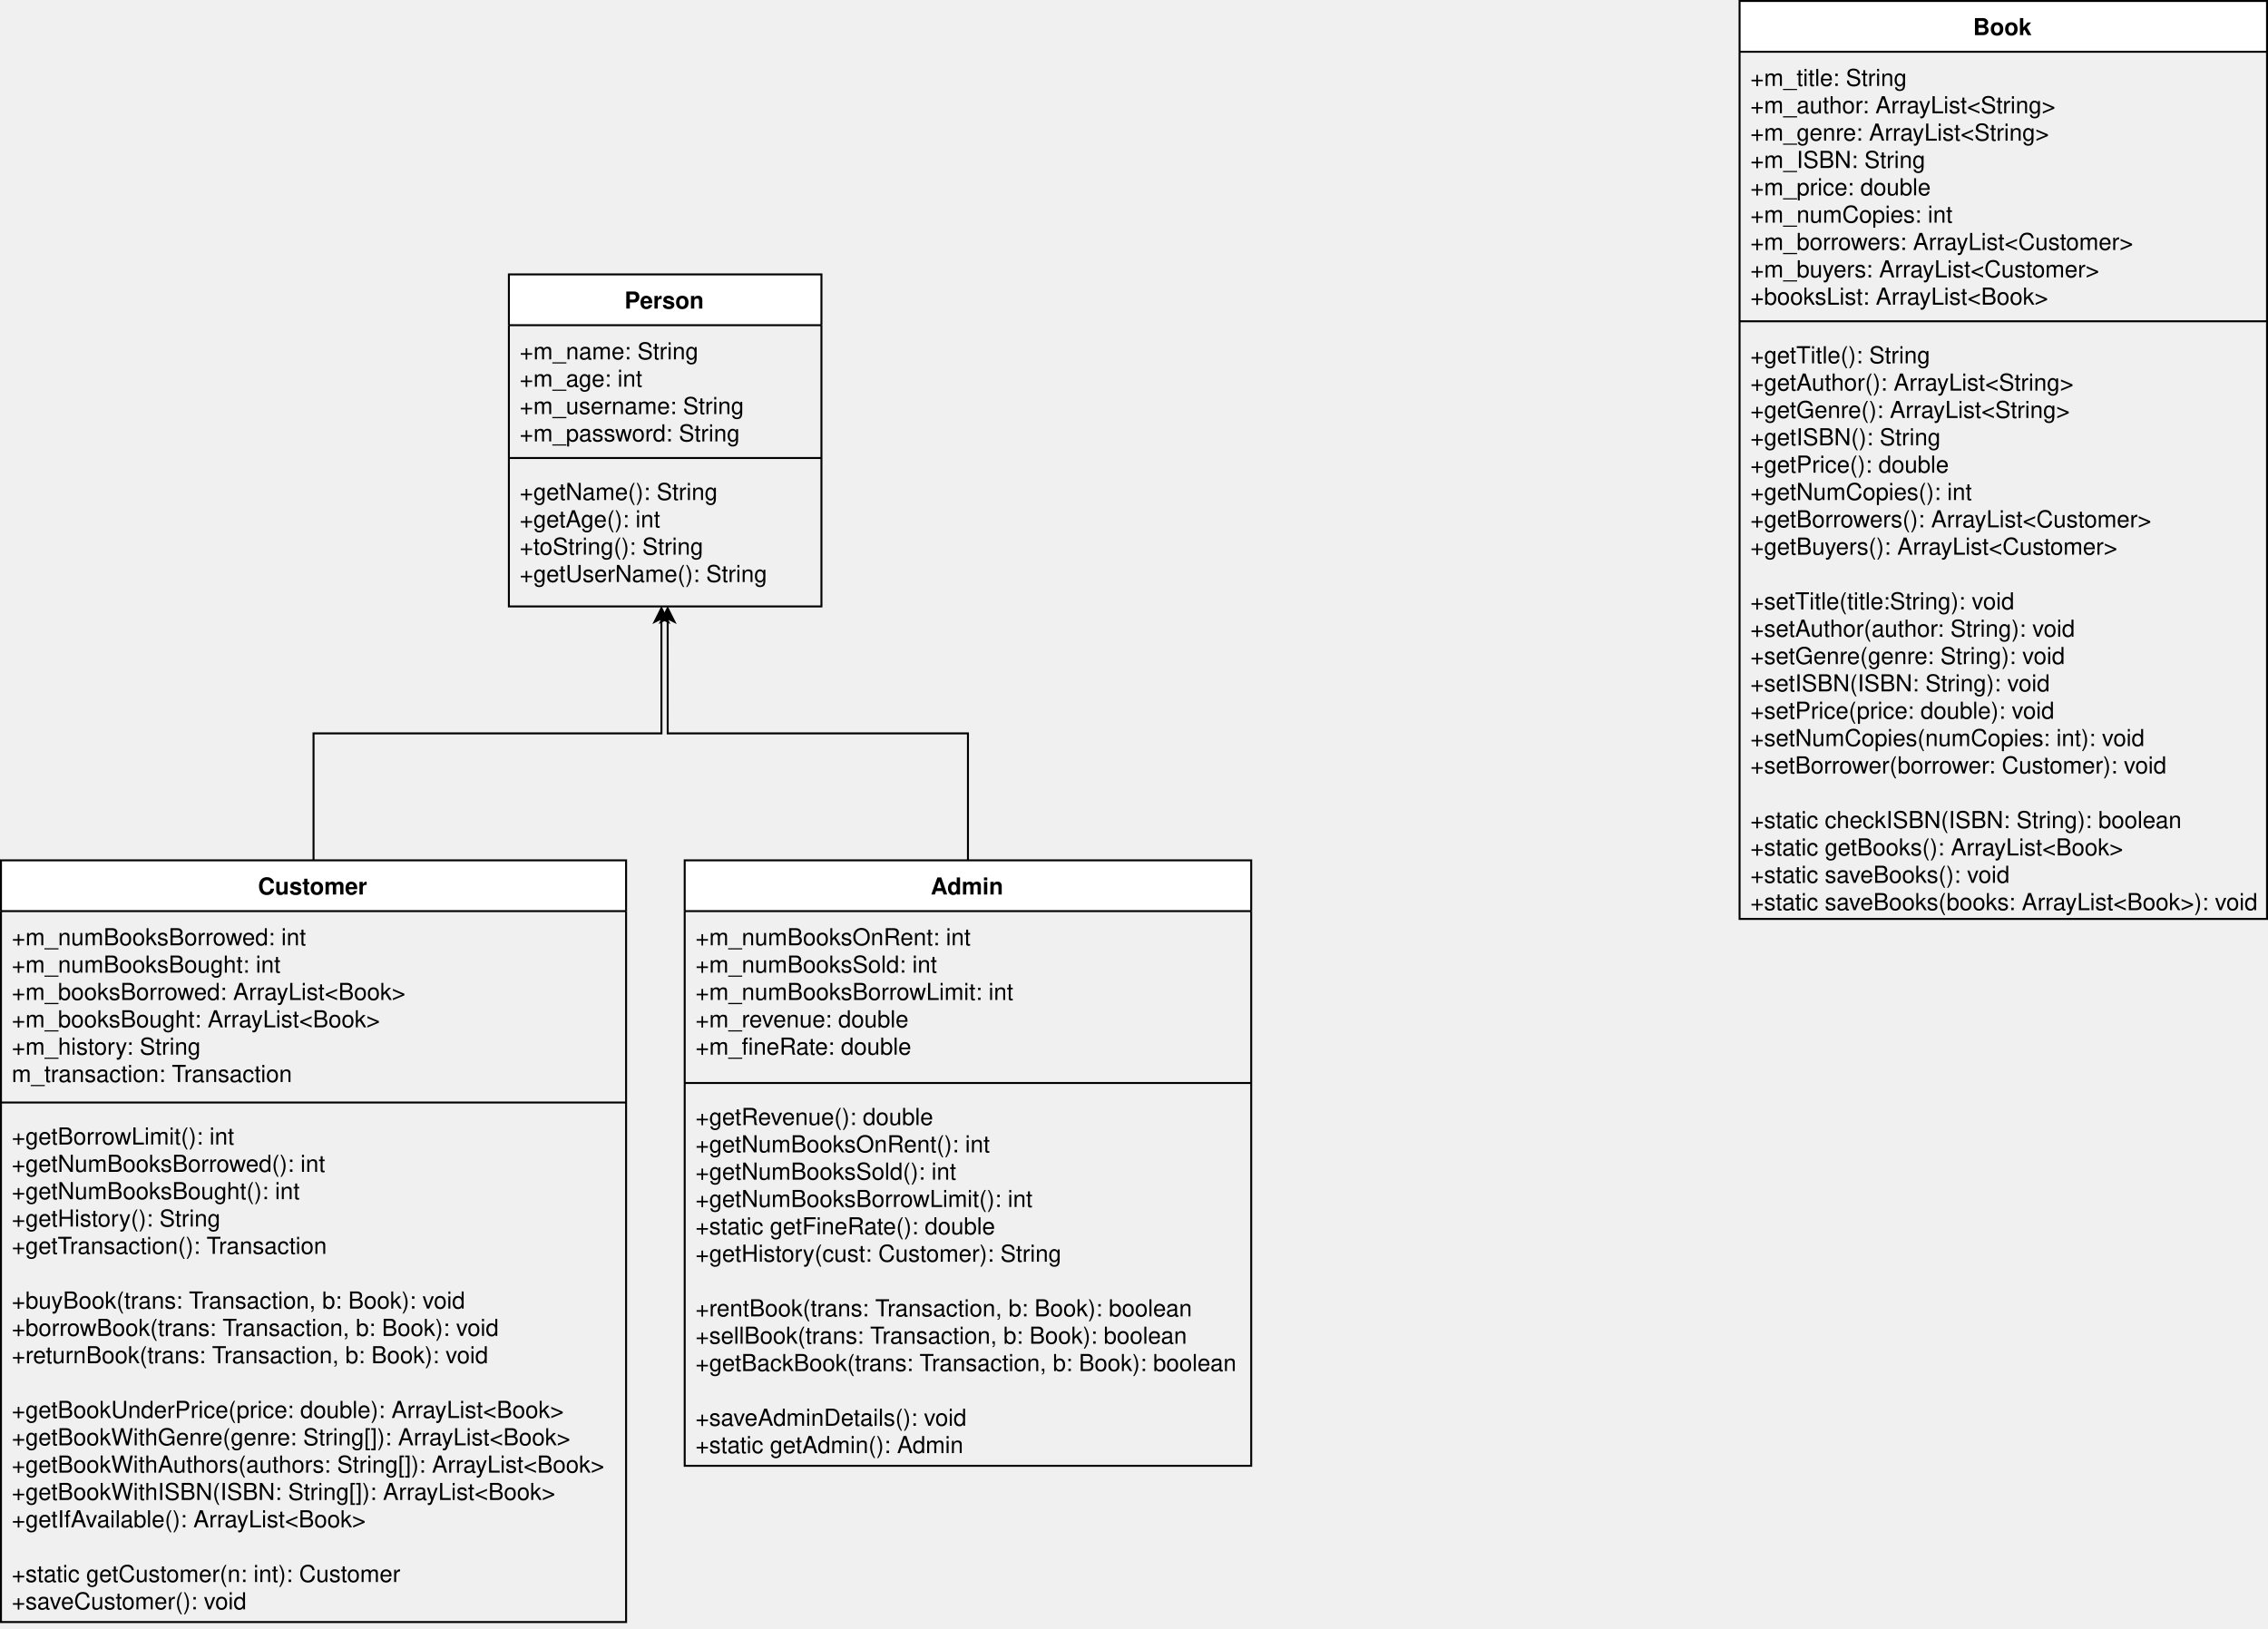
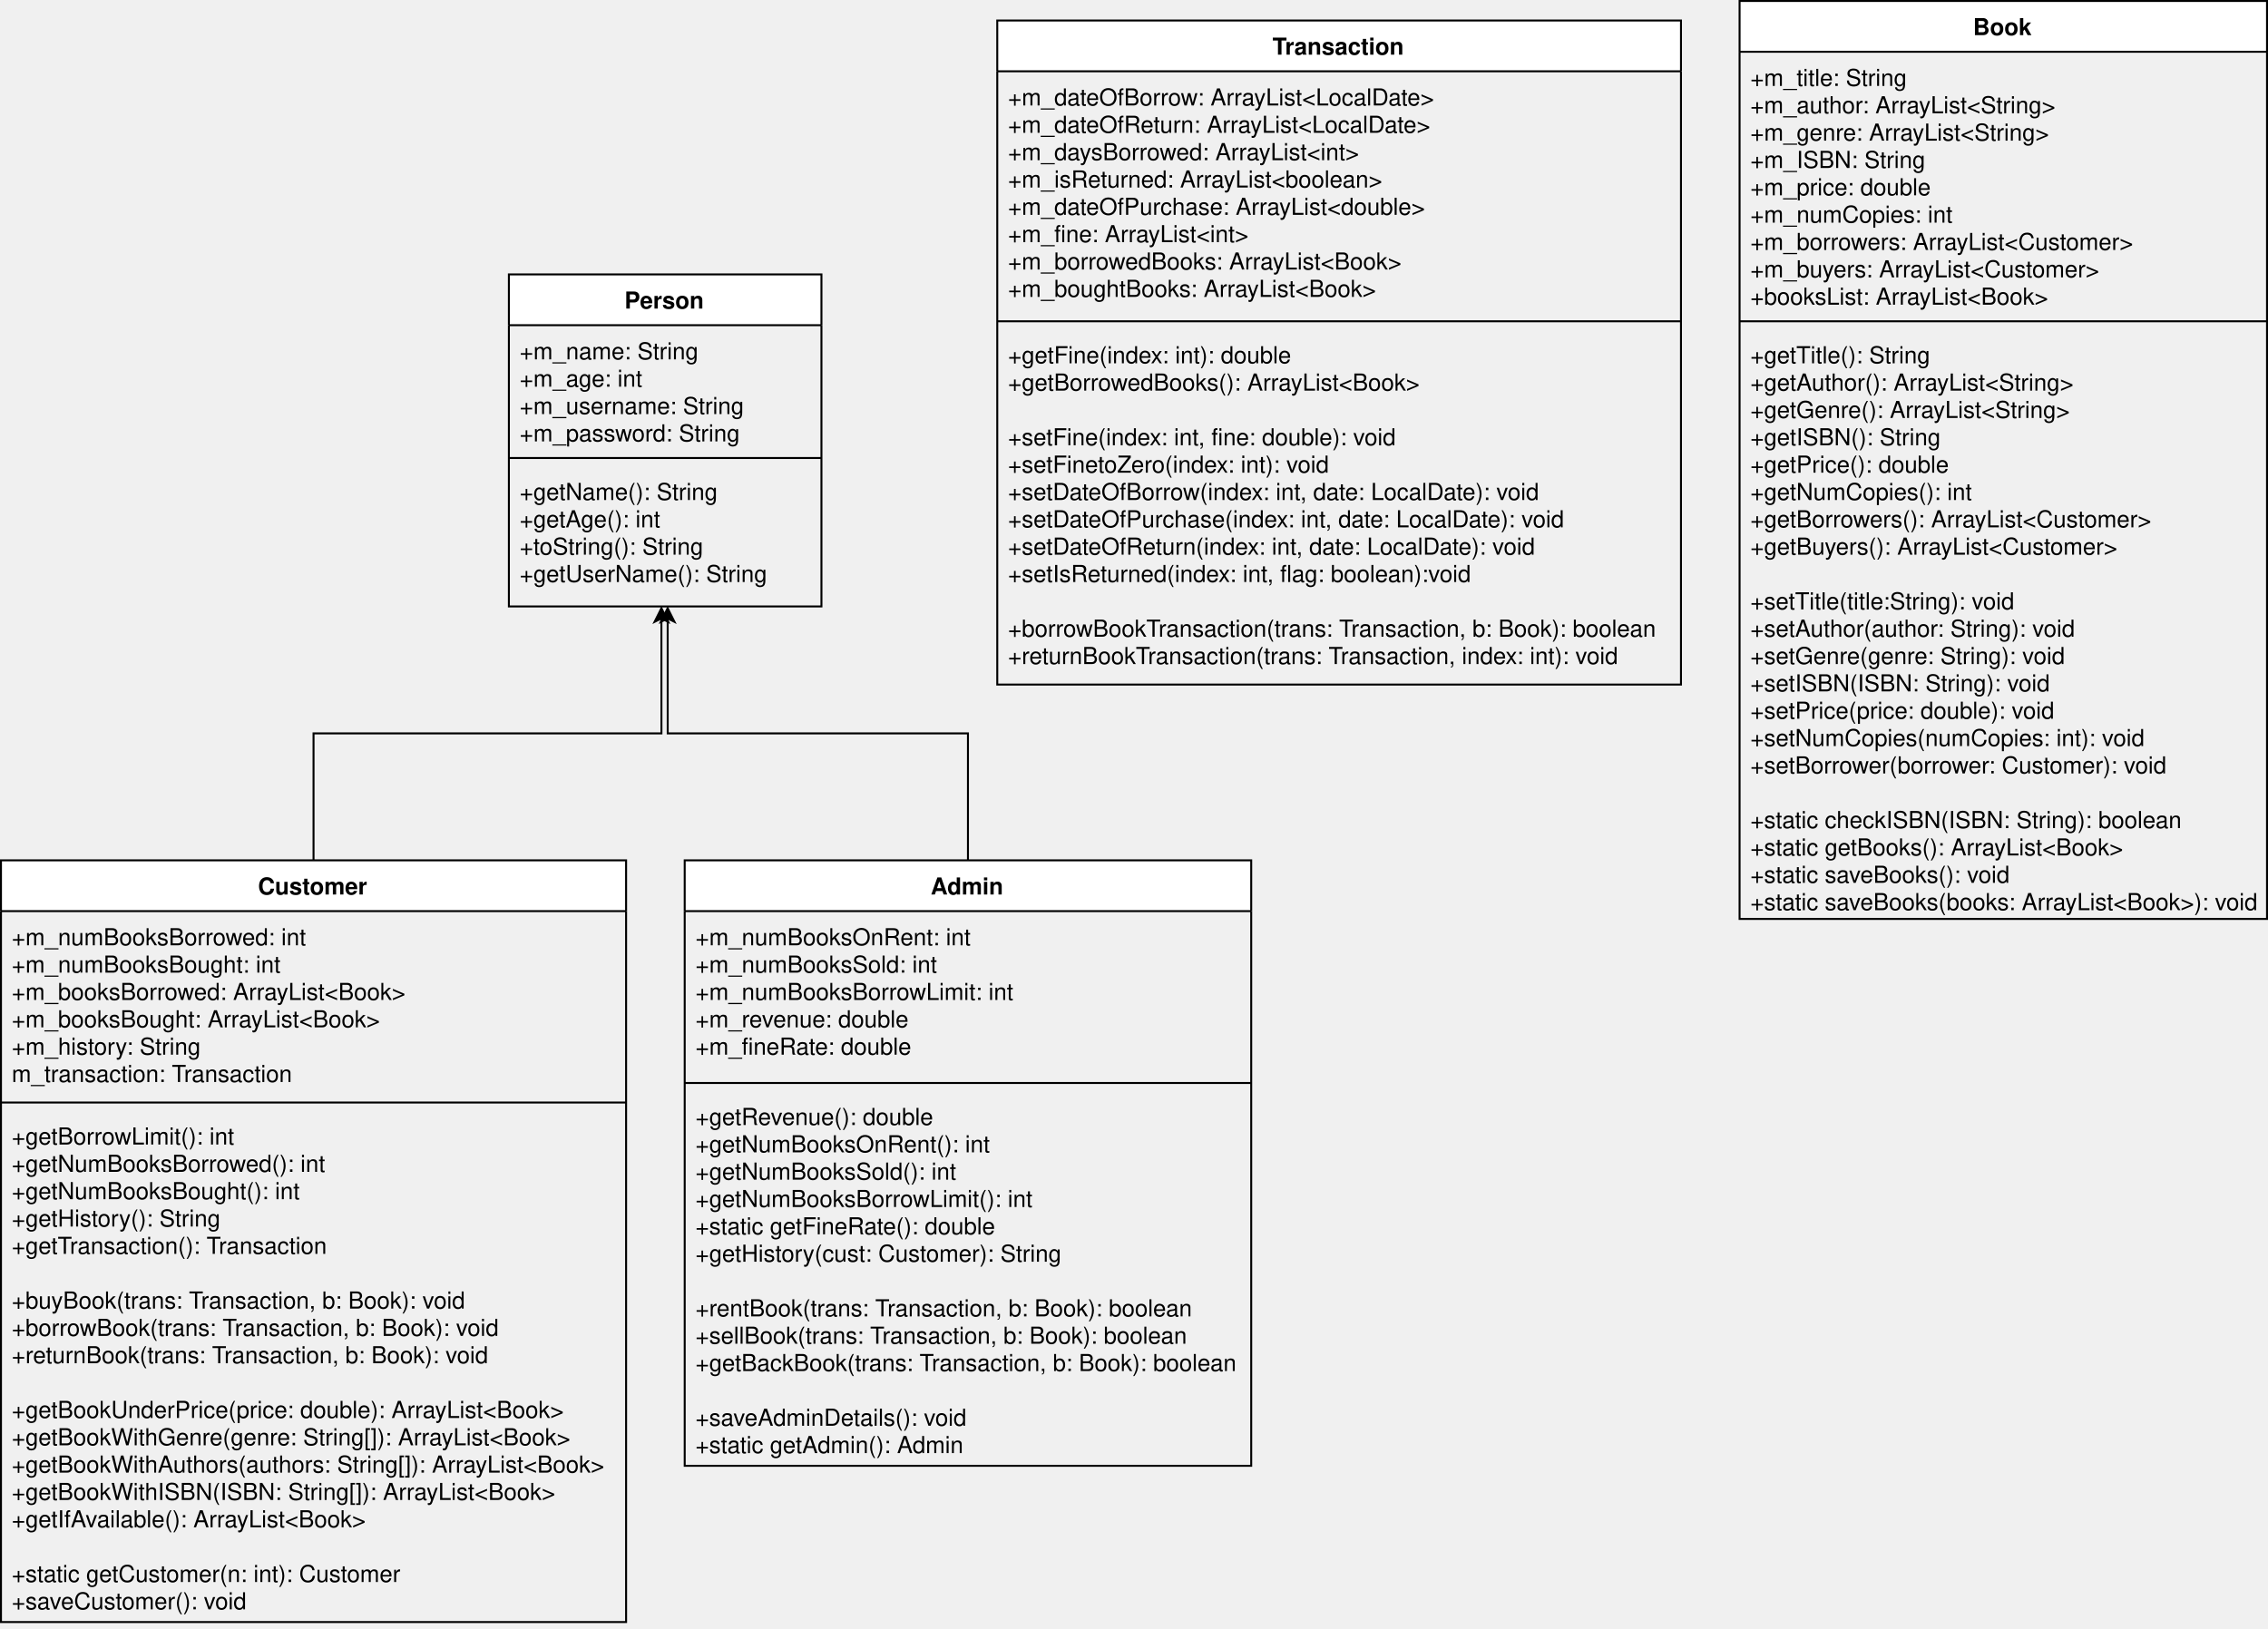
- <svg xmlns="http://www.w3.org/2000/svg" version="1.1" width="1161px" height="834px" viewBox="-0.5 -0.5 1161 834" content="&lt;mxfile host=&quot;app.diagrams.net&quot; modified=&quot;2021-07-29T03:56:56.702Z&quot; agent=&quot;5.0 (Windows NT 10.0; Win64; x64) AppleWebKit/537.36 (KHTML, like Gecko) Chrome/92.0.452.115 Safari/537.36&quot; etag=&quot;Z34z653jndl-e-07uNcM&quot; version=&quot;14.9.2&quot; type=&quot;github&quot;&gt;&lt;diagram id=&quot;TwtVOzRqLdbqkwflAEbh&quot; name=&quot;Page-1&quot;&gt;7Vvbbts4EP0aA+5DC0uKb4+2k16AtBvE7Xb3qaAlxuaaEr0U5dj5+h2K1J2S7VRCd7EGgsQczYypmeHwHErpOQv/8IGj3eYz8zDt2QPv0HNue7ZtDZwJ/JGSo5KMbEsJ1px4WikTLMkLTiy1NCIeDguKgjEqyK4odFkQYFcUZIhz9lxUe2K0+K07tMYVwdJFtCr9TjyxUdLJcJDJP2Ky3iTfbA30FR8lyloQbpDHnnMi567nLDhjQn3yDwtMZfCSuCi79zVX04lxHIhzDFzsbfer5fD30fyzN//++E0E9lvtZY9opG/4AfOQBXrK4pjEIXwmPkUBjOZPLBBLfcWCMaJkHcBnFyaCOQj2mAsCIZzpC4LtQOpuCPXu0ZFFcrqhQO42Gc03jJMXcIuo9gmXudDVYI8KGktpCeIBSDkOQechiYFVEn1Gh4LiPQqFFriMUrQLySq9DR/xNQnmTAjma6VqiJN4wR3iQ06kQ/4BMx8LfgQVfdUZ6fQfS+PnrJqsRLbJV9JYC5Gu4HXqO0syfNB5viDndiXnPXvu/wiQD8MZXFkKToJ1D+JuO5aKA1yPF4q8TCAYpWtRiPkp+x0Kw2fGvaJOqcwgqiJOP2dbvGCUQT3dBkzVHaG0JEpKj+InUVt44Q658F33sc7tTSZ51NGWIga2TzRenxvieTiQRcMEEkhViLyNHYNbj7MxnMMP5GcxeDfsDWHiCxhb2Rh+pDoXCxbAvSAS1w+G8nvGsgQNldW4PE+Xmy4vGfNzqmt001FxOYbiKuWYkjh3KsdJU7VelWAfUkVxltGvMuG3b61K1p1q1h1DhilaYfrAQiIIk/650i1l/lcld3pm65h0lNsbU+NYY/EFVn7/Tf3aB5XZOtWotA/BlNEJF9+gx5i+6dpB2i2yyXlFNrY7qrJhJaXYA0imhxCRDVuzANG7TApxjgIPezrKmc49ixuC7Ad/YSGOGlGgSDCJKYSf4A18IOIPaQ7RV6M/tTP5+faQHxyTQQC3q4xuJpNEENu9m07HiSAzjkcFawBbBKImUVMz4AhZxF3cEDXd9wE2wVI5vYZlSBurgWOKBNkXUXDruR5VOsoiCgF/QUCuALQdAJoSkoSAGQCoYxsWuDPtCoCOawBo5M8Z24awfoG3Ya8WbWaKUTzbGrVV1dmMc3S8J6HUpTLv0g98XquOarTPvuMi6w3oMQiWeUvzf0BPD0LkKqAhdb7mBNdNrXFTG529COphsbHmp13B4skVFneWXMs+s6N1hYunNbhY9Z574hNRC34lfC71vfN0ZVtq0vyo+s8JUJ1rOolmoQ/l1POWq+gop9GPm5jBDOI4WCm51NOe9wzCWPQT33IrrjgWEQ/acFUKkVT9BuiSP3Di4v5O/laWHotgjby5eHPQTr8TsfmAA477a/m7kKd4Pf2U51kEIJiHfaT+tuz903L+pS9/teT309NsjwiVPad/sYO8L8Bt0ArBHJwmWLIfpMtE+85QZsEW7XFqU6iO63bccseukkxjx7ZHXbHMyaCS1X8/zRwOfjXNHA//kzwzmXZui555Prk+5miLZd4MT7PM9PyywDKtzlhm9XChwB5/Cx7j+z1BMpfxE8OTTDRFerW6HO9xEBWgQ1nlCSjAIxIlnevm09Ro0qX9M2TQWJqTrsjg2HQAcmWDLaXXss5sPV3RwbGJ7EuQ+6g6QAItTT0gR/FUfzqHDMoWdT7BbOajefz8XrejExNOmKYbhaIIr+u5Z5G5BeIVvG3FGMUoKE0f8tOWL0l3YA9uyV2ZaMT44xYLYD1hv5bV5tMRW6TsyAhfrnvDTzePKjMxNg9r2gIzmd1tsf/iPDirTbj9e4jerwah4ZUcRXyvSDXJeyWdBvBai1Sn0yJStQ2nh/bYkPGbNl7IMWa85oUcQQRtfKNGHe3UnJakJsanE7kTpwstK4c+5dd8yudjBsy8YDuCw4YHN/FBaHJoVZlg7vTG/OAmOr7WOH7mE6ufcwb1v+6+J1ZhfW+7CJibVqLltIDMjfO7vr3UXXYt05GAKb0t4HLj9OpeX/oq++yp95fiVlt7NN3UMsFanfK/0jg+am+enXoycZJWqLbbxBTmSeetnWxz+5Qu4ub7OvsikteJSbZBde/1SDlNUn5bPG1U8wSmycT48KPJoPnJkdEkS1d1v2yySzLYTzZRIyNrfOaVcg53g91t082aKViOssS08/IHOpkPyZQKThooUqYb7+JnfOn1GU+X7d7ApEzt3hlczqRgmP3jRHwt9+8nzt0/&lt;/diagram&gt;&lt;/mxfile&gt;" resource="https://app.diagrams.net/#Hashy-boy786%2FIT-Project%2Fmain%2FLibrary%2Fcontrol-flows%2FLibrary.svg">
+ <svg xmlns="http://www.w3.org/2000/svg" version="1.1" width="1161px" height="834px" viewBox="-0.5 -0.5 1161 834" content="&lt;mxfile host=&quot;app.diagrams.net&quot; modified=&quot;2021-07-29T05:27:17.501Z&quot; agent=&quot;5.0 (Windows NT 10.0; Win64; x64) AppleWebKit/537.36 (KHTML, like Gecko) Chrome/92.0.452.115 Safari/537.36&quot; etag=&quot;xAZMipwv7_-k0YlXajmU&quot; version=&quot;14.9.3&quot; type=&quot;github&quot;&gt;&lt;diagram id=&quot;TwtVOzRqLdbqkwflAEbh&quot; name=&quot;Page-1&quot;&gt;7Vttc9o4EP41zHAf2sF2IPCRlzTNXdpmQnrt9UtH2AJ0sS1Olknor7+VJb/LLyRmejdlJpPg9e4iaVeP9pGUnjX3nq8Z2m0/UAe7PXPgPPesRc80jYE1hj9CcpCSkWlIwYYRRymlgiX5gWNLJQ2Jg4OcIqfU5WSXF9rU97HNczLEGH3Kq62pm//WHdrgkmBpI7cs/UIcvpXS8XCQyt9jstnG32wM1BsPxcpKEGyRQ58yIuuqZ80ZpVx+8p7n2BWDF4+LtHtX8TZpGMM+b2NgY+dxv1oO/xzNPjizL/efuW++UV72yA1Vh+8wC6ivmswP8TgET8RzkQ9PszX1+VK9MeAZuWTjw2cbGoIZCPaYcQJDOFUvON2B1N4S17lFBxqK5gYc2Y/x02xLGfkBbpGrfMJrxlU2mKOcxlJYgngAUoYD0LmLx8AoiD6g55ziLQq4EtjUddEuIKukGx5iG+LPKOfUU0rlIY7HC3qInzMiNeTXmHqYswOoqLfWSIX/UHh+SrPJiGXbbCZdKiFSGbxJfKdBhg8qzkfE3CzFvGfOvO8+8uBxCm+WnBF/04NxNy1DjgO8jyaKeE1gMArvwgCzJvsdCoInypy8TiHNYFR5FH5GH/GcuhTyaeFTmXfEdQuiOPVcvOaViRfskA3fdRvpLC5Syb0abSGiYLt2o/m5JY6DfZE0lCOOZIaIbuwodD2KxnAGPxCf+eDtsDeEhs/h2Uif4UeoMz6nPvQFkSh/MKTfExYpqMms2unZnG4qvcSYt8mu0cWJksvSJFchxi6JYidjHIOq8aIAexAqF6cRfRABX7wxSlG3ylG3NBF20Qq7dzQgnFDhn0ndQuR/VnAnLaFjfKLYXuiAY4P5R5j5/d+q5z6oTDeJRgk+OJVGDS4+A8bovumMIN0m2bhdkl2aJ8qyYSmk2IGSTD3CiGzphvrIvUqlMM6h72BHjXKqc0sjQBB48Dfm/KAqChRyKmoK7sX1Bn4m/Kswh9GXT38pZ+Lz4jn7cIgffOiuNLoYj2NBZPd2MrmMBalx9JSzhmKLwKiJqqm+4AhoyGxcM2oK96FsgqnSPIfFkNZmA8Mu4mSfr4I7j/WohCjzMID6CwbkXIB2U4AmhCQmYJoC1DI1E9yanKoAvawoQENvRuljAPMXeBt2KqvNVDGMWluhtio7mzKGDrckELquiLvwA583ElG19ul3HGW9BT0Kg6Vf0rzvgOl+gGxZaAidh4zgvKjVLmqj1pOguizW5vzkVGXx+FwWnyy4htkS0U5VF08q6mKJPbfEI7yy+BXlcwH32ukKWKrTfC/xp6GozoBOrJnDoYx61nIVHkQz+hGIacxgHAcrKRd6yvOewjDm/URd7sQVwzxkfheuCkMkVD9DdcnuGLFxfyd+S0uHhjBHfjt6cVBOvxC+vcY+w/2N+J2LUzSfXuV5GkIRzII+kn879n6znH3si18d+b1ZT/eIuAJz+kc7yPqCug2gEMzBaVxL9v1kmijfaZWZs0V7nNjksuO8HHeM2GWSqUVsc3QqljkelKL636eZw8HPppmXw/8lz4ybnVmip45HzsccXbHMi2Ezy0z2L3Ms0zgZyyxvLuTY4yf/PupvA8lcRieGjUw0qfQqdRneYz/MlQ5FlTVQgHvECzrnxacOaJKp/RoyqE3N8anI4KVuA+TMBjsKr2G0hJ5T0cFLHdkXRe69RIC4tNRhQIbiSXxqQwYFRLUnmPV8NFs/v1Nw1NDgmGnaYcDz5XU198wzN5+/gLetKHUx8gvNh/h05UvQHViDO3JXJBpR/bHAHFhP0K9ktdlwRBYJO9KWL+e14dXgUWYmWvAwJh0wk+nVI/Z+WHfWahs8/jNE71aDQHMlRxLfc6XaSaU6meQrVVOze2heaiJ+0cWFHG3EKy7kcMLd2hs1cmunYrckMdGeTmR2nI60LG36FK/5FPfHNDXznO4IDmoObqKN0HjTqtTAzO6N/uAmPLzUODrzidTb7EGd0Ze3ALJXFea6mWhYHVTm2iafby+dLrqGbktAF94O6nJti6uuLz0InG26vxRBbeXWdB1kgrXc5X+hcbTVXt86eTLRSCsk7NYxhVmMvJWNrYdP4SIC35fZ5yt5FZh4GZR9r66UkyBll8Vmo4oTmDoT7eFHnUH9yZHWJA1Xeb2ss4sj2I8XUS0jqz3zSjiHvcX2Y11n9RQsQ1ki2nn8gU7qQzClnJMaipTqRqt4iy89n/GcEu41TEoH99agAya1Cb7iT3+4b7a/PzhX3xx0s/8w1TCpujs2vzChKkVVw7EqCdXIKBAqS3MdY6gL/EUHhEob+ApC5SCOP60lQlagwy2FqC7EFnwFt5A+7qPLBi/3cWi6lyYXZ601CeS3V9qmqFzTg7uQ2VsUVHHApIjQulhHNfCxDVcrkjNric5le3Hnpb31Lw3oDVO6Gi+PukOnm9aG2QE707bvzM5OF11j2BK1O2Bn2uZVsTNxCNEnviO6m69/K4jOLAszr7xMpP16ueufYmBzMS+ccPoNM6rvidZokVmttC1wkpPiZMVp9hfjfnce5WrUhb+bZGXTj7iLNjneIXzVMpn0emH2nmMHR0PpZcO2jmvifl6nOkYyzeUy7UI1Pp54wGP6H9vRu+v0/96tq38B&lt;/diagram&gt;&lt;/mxfile&gt;" resource="https://app.diagrams.net/#Hashy-boy786%2FIT-Project%2Fmain%2FLibrary%2Fcontrol-flows%2FLibrary.svg">
  <defs>
    <clipPath id="mx-clip-264-171-152-64-0">
      <rect x="264" y="171" width="152" height="64" />
    </clipPath>
    <clipPath id="mx-clip-264-243-152-72-0">
      <rect x="264" y="243" width="152" height="72" />
    </clipPath>
    <clipPath id="mx-clip-4-471-312-94-0">
      <rect x="4" y="471" width="312" height="94" />
    </clipPath>
    <clipPath id="mx-clip-4-573-312-262-0">
      <rect x="4" y="573" width="312" height="262" />
    </clipPath>
    <clipPath id="mx-clip-354-471-282-84-0">
      <rect x="354" y="471" width="282" height="84" />
    </clipPath>
    <clipPath id="mx-clip-354-563-282-192-0">
      <rect x="354" y="563" width="282" height="192" />
    </clipPath>
    <clipPath id="mx-clip-894-31-262-134-0">
      <rect x="894" y="31" width="262" height="134" />
    </clipPath>
    <clipPath id="mx-clip-894-173-262-302-0">
      <rect x="894" y="173" width="262" height="302" />
+     </clipPath>
+     <clipPath id="mx-clip-514-41-342-124-0">
+       <rect x="514" y="41" width="342" height="124" />
+     </clipPath>
+     <clipPath id="mx-clip-514-173-342-182-0">
+       <rect x="514" y="173" width="342" height="182" />
    </clipPath>
  </defs>
  <g>
    <path d="M 260 166 L 260 140 L 420 140 L 420 166" fill="#ffffff" stroke="#000000" stroke-miterlimit="10" pointer-events="all" />
    <path d="M 260 166 L 260 310 L 420 310 L 420 166" fill="none" stroke="#000000" stroke-miterlimit="10" pointer-events="none" />
    <path d="M 260 166 L 420 166" fill="none" stroke="#000000" stroke-miterlimit="10" pointer-events="none" />
    <g fill="#000000" font-family="Helvetica" font-weight="bold" pointer-events="none" text-anchor="middle" font-size="12px">
      <text x="339.5" y="157.5">Person</text>
    </g>
    <g fill="#000000" font-family="Helvetica" pointer-events="none" clip-path="url(#mx-clip-264-171-152-64-0)" font-size="12px">
      <text x="265.5" y="183.5">+m_name: String</text>
      <text x="265.5" y="197.5">+m_age: int</text>
      <text x="265.5" y="211.5">+m_username: String</text>
      <text x="265.5" y="225.5">+m_password: String</text>
    </g>
    <path d="M 260 234 L 420 234" fill="none" stroke="#000000" stroke-miterlimit="10" pointer-events="none" />
    <g fill="#000000" font-family="Helvetica" pointer-events="none" clip-path="url(#mx-clip-264-243-152-72-0)" font-size="12px">
      <text x="265.5" y="255.5">+getName(): String</text>
      <text x="265.5" y="269.5">+getAge(): int</text>
      <text x="265.5" y="283.5">+toString(): String</text>
      <text x="265.5" y="297.5">+getUserName(): String</text>
    </g>
    <path d="M 160 440 L 160 375 L 338.1 375 L 338.08 316.15" fill="none" stroke="#000000" stroke-miterlimit="10" pointer-events="none" />
    <path d="M 338.08 310.9 L 341.58 317.9 L 338.08 316.15 L 334.58 317.9 Z" fill="#000000" stroke="#000000" stroke-miterlimit="10" pointer-events="none" />
    <path d="M 0 466 L 0 440 L 320 440 L 320 466" fill="#ffffff" stroke="#000000" stroke-miterlimit="10" pointer-events="none" />
    <path d="M 0 466 L 0 830 L 320 830 L 320 466" fill="none" stroke="#000000" stroke-miterlimit="10" pointer-events="none" />
    <path d="M 0 466 L 320 466" fill="none" stroke="#000000" stroke-miterlimit="10" pointer-events="none" />
    <g fill="#000000" font-family="Helvetica" font-weight="bold" pointer-events="none" text-anchor="middle" font-size="12px">
      <text x="159.5" y="457.5">Customer</text>
    </g>
    <g fill="#000000" font-family="Helvetica" pointer-events="none" clip-path="url(#mx-clip-4-471-312-94-0)" font-size="12px">
      <text x="5.5" y="483.5">+m_numBooksBorrowed: int</text>
      <text x="5.5" y="497.5">+m_numBooksBought: int</text>
      <text x="5.5" y="511.5">+m_booksBorrowed: ArrayList&lt;Book&gt;</text>
      <text x="5.5" y="525.5">+m_booksBought: ArrayList&lt;Book&gt;</text>
      <text x="5.5" y="539.5">+m_history: String</text>
      <text x="5.5" y="553.5">m_transaction: Transaction</text>
    </g>
    <path d="M 0 564 L 320 564" fill="none" stroke="#000000" stroke-miterlimit="10" pointer-events="none" />
    <g fill="#000000" font-family="Helvetica" pointer-events="none" clip-path="url(#mx-clip-4-573-312-262-0)" font-size="12px">
      <text x="5.5" y="585.5">+getBorrowLimit(): int</text>
      <text x="5.5" y="599.5">+getNumBooksBorrowed(): int</text>
      <text x="5.5" y="613.5">+getNumBooksBought(): int</text>
      <text x="5.5" y="627.5">+getHistory(): String</text>
      <text x="5.5" y="641.5">+getTransaction(): Transaction</text>
      <text x="5.5" y="669.5">+buyBook(trans: Transaction, b: Book): void</text>
      <text x="5.5" y="683.5">+borrowBook(trans: Transaction, b: Book): void</text>
      <text x="5.5" y="697.5">+returnBook(trans: Transaction, b: Book): void</text>
      <text x="5.5" y="725.5">+getBookUnderPrice(price: double): ArrayList&lt;Book&gt;</text>
      <text x="5.5" y="739.5">+getBookWithGenre(genre: String[]): ArrayList&lt;Book&gt;</text>
      <text x="5.5" y="753.5">+getBookWithAuthors(authors: String[]): ArrayList&lt;Book&gt;</text>
      <text x="5.5" y="767.5">+getBookWithISBN(ISBN: String[]): ArrayList&lt;Book&gt;</text>
      <text x="5.5" y="781.5">+getIfAvailable(): ArrayList&lt;Book&gt;</text>
      <text x="5.5" y="809.5">+static getCustomer(n: int): Customer</text>
      <text x="5.5" y="823.5">+saveCustomer(): void</text>
    </g>
    <path d="M 495 440 L 495 375 L 341.3 375 L 341.28 316.15" fill="none" stroke="#000000" stroke-miterlimit="10" pointer-events="none" />
    <path d="M 341.28 310.9 L 344.78 317.9 L 341.28 316.15 L 337.78 317.9 Z" fill="#000000" stroke="#000000" stroke-miterlimit="10" pointer-events="none" />
    <path d="M 350 466 L 350 440 L 640 440 L 640 466" fill="#ffffff" stroke="#000000" stroke-miterlimit="10" pointer-events="none" />
    <path d="M 350 466 L 350 750 L 640 750 L 640 466" fill="none" stroke="#000000" stroke-miterlimit="10" pointer-events="none" />
    <path d="M 350 466 L 640 466" fill="none" stroke="#000000" stroke-miterlimit="10" pointer-events="none" />
    <g fill="#000000" font-family="Helvetica" font-weight="bold" pointer-events="none" text-anchor="middle" font-size="12px">
      <text x="494.5" y="457.5">Admin</text>
    </g>
    <g fill="#000000" font-family="Helvetica" pointer-events="none" clip-path="url(#mx-clip-354-471-282-84-0)" font-size="12px">
      <text x="355.5" y="483.5">+m_numBooksOnRent: int</text>
      <text x="355.5" y="497.5">+m_numBooksSold: int</text>
      <text x="355.5" y="511.5">+m_numBooksBorrowLimit: int</text>
      <text x="355.5" y="525.5">+m_revenue: double</text>
      <text x="355.5" y="539.5">+m_fineRate: double</text>
    </g>
    <path d="M 350 554 L 640 554" fill="none" stroke="#000000" stroke-miterlimit="10" pointer-events="none" />
    <g fill="#000000" font-family="Helvetica" pointer-events="none" clip-path="url(#mx-clip-354-563-282-192-0)" font-size="12px">
      <text x="355.5" y="575.5">+getRevenue(): double</text>
      <text x="355.5" y="589.5">+getNumBooksOnRent(): int</text>
      <text x="355.5" y="603.5">+getNumBooksSold(): int</text>
      <text x="355.5" y="617.5">+getNumBooksBorrowLimit(): int</text>
      <text x="355.5" y="631.5">+static getFineRate(): double</text>
      <text x="355.5" y="645.5">+getHistory(cust: Customer): String</text>
      <text x="355.5" y="673.5">+rentBook(trans: Transaction, b: Book): boolean</text>
      <text x="355.5" y="687.5">+sellBook(trans: Transaction, b: Book): boolean</text>
      <text x="355.5" y="701.5">+getBackBook(trans: Transaction, b: Book): boolean</text>
      <text x="355.5" y="729.5">+saveAdminDetails(): void</text>
      <text x="355.5" y="743.5">+static getAdmin(): Admin</text>
    </g>
    <path d="M 890 26 L 890 0 L 1160 0 L 1160 26" fill="#ffffff" stroke="#000000" stroke-miterlimit="10" pointer-events="none" />
    <path d="M 890 26 L 890 470 L 1160 470 L 1160 26" fill="none" stroke="#000000" stroke-miterlimit="10" pointer-events="none" />
    <path d="M 890 26 L 1160 26" fill="none" stroke="#000000" stroke-miterlimit="10" pointer-events="none" />
    <g fill="#000000" font-family="Helvetica" font-weight="bold" pointer-events="none" text-anchor="middle" font-size="12px">
      <text x="1024.5" y="17.5">Book</text>
    </g>
    <g fill="#000000" font-family="Helvetica" pointer-events="none" clip-path="url(#mx-clip-894-31-262-134-0)" font-size="12px">
      <text x="895.5" y="43.5">+m_title: String</text>
      <text x="895.5" y="57.5">+m_author: ArrayList&lt;String&gt;</text>
      <text x="895.5" y="71.5">+m_genre: ArrayList&lt;String&gt;</text>
      <text x="895.5" y="85.5">+m_ISBN: String</text>
      <text x="895.5" y="99.5">+m_price: double</text>
      <text x="895.5" y="113.5">+m_numCopies: int</text>
      <text x="895.5" y="127.5">+m_borrowers: ArrayList&lt;Customer&gt;</text>
      <text x="895.5" y="141.5">+m_buyers: ArrayList&lt;Customer&gt;</text>
      <text x="895.5" y="155.5">+booksList: ArrayList&lt;Book&gt;</text>
    </g>
    <path d="M 890 164 L 1160 164" fill="none" stroke="#000000" stroke-miterlimit="10" pointer-events="none" />
    <g fill="#000000" font-family="Helvetica" pointer-events="none" clip-path="url(#mx-clip-894-173-262-302-0)" font-size="12px">
      <text x="895.5" y="185.5">+getTitle(): String</text>
      <text x="895.5" y="199.5">+getAuthor(): ArrayList&lt;String&gt;</text>
      <text x="895.5" y="213.5">+getGenre(): ArrayList&lt;String&gt;</text>
      <text x="895.5" y="227.5">+getISBN(): String</text>
      <text x="895.5" y="241.5">+getPrice(): double</text>
      <text x="895.5" y="255.5">+getNumCopies(): int</text>
      <text x="895.5" y="269.5">+getBorrowers(): ArrayList&lt;Customer&gt;</text>
      <text x="895.5" y="283.5">+getBuyers(): ArrayList&lt;Customer&gt;</text>
      <text x="895.5" y="311.5">+setTitle(title:String): void</text>
      <text x="895.5" y="325.5">+setAuthor(author: String): void</text>
      <text x="895.5" y="339.5">+setGenre(genre: String): void</text>
      <text x="895.5" y="353.5">+setISBN(ISBN: String): void</text>
      <text x="895.5" y="367.5">+setPrice(price: double): void</text>
      <text x="895.5" y="381.5">+setNumCopies(numCopies: int): void</text>
      <text x="895.5" y="395.5">+setBorrower(borrower: Customer): void</text>
      <text x="895.5" y="423.5">+static checkISBN(ISBN: String): boolean</text>
      <text x="895.5" y="437.5">+static getBooks(): ArrayList&lt;Book&gt;</text>
      <text x="895.5" y="451.5">+static saveBooks(): void</text>
      <text x="895.5" y="465.5">+static saveBooks(books: ArrayList&lt;Book&gt;): void</text>
    </g>
+     <path d="M 510 36 L 510 10 L 860 10 L 860 36" fill="#ffffff" stroke="#000000" stroke-miterlimit="10" pointer-events="none" />
+     <path d="M 510 36 L 510 350 L 860 350 L 860 36" fill="none" stroke="#000000" stroke-miterlimit="10" pointer-events="none" />
+     <path d="M 510 36 L 860 36" fill="none" stroke="#000000" stroke-miterlimit="10" pointer-events="none" />
+     <g fill="#000000" font-family="Helvetica" font-weight="bold" pointer-events="none" text-anchor="middle" font-size="12px">
+       <text x="684.5" y="27.5">Transaction</text>
+     </g>
+     <g fill="#000000" font-family="Helvetica" pointer-events="none" clip-path="url(#mx-clip-514-41-342-124-0)" font-size="12px">
+       <text x="515.5" y="53.5">+m_dateOfBorrow: ArrayList&lt;LocalDate&gt;</text>
+       <text x="515.5" y="67.5">+m_dateOfReturn: ArrayList&lt;LocalDate&gt;</text>
+       <text x="515.5" y="81.5">+m_daysBorrowed: ArrayList&lt;int&gt;</text>
+       <text x="515.5" y="95.5">+m_isReturned: ArrayList&lt;boolean&gt;</text>
+       <text x="515.5" y="109.5">+m_dateOfPurchase: ArrayList&lt;double&gt;</text>
+       <text x="515.5" y="123.5">+m_fine: ArrayList&lt;int&gt;</text>
+       <text x="515.5" y="137.5">+m_borrowedBooks: ArrayList&lt;Book&gt;</text>
+       <text x="515.5" y="151.5">+m_boughtBooks: ArrayList&lt;Book&gt;</text>
+     </g>
+     <path d="M 510 164 L 860 164" fill="none" stroke="#000000" stroke-miterlimit="10" pointer-events="none" />
+     <g fill="#000000" font-family="Helvetica" pointer-events="none" clip-path="url(#mx-clip-514-173-342-182-0)" font-size="12px">
+       <text x="515.5" y="185.5">+getFine(index: int): double</text>
+       <text x="515.5" y="199.5">+getBorrowedBooks(): ArrayList&lt;Book&gt;</text>
+       <text x="515.5" y="227.5">+setFine(index: int, fine: double): void</text>
+       <text x="515.5" y="241.5">+setFinetoZero(index: int): void</text>
+       <text x="515.5" y="255.5">+setDateOfBorrow(index: int, date: LocalDate): void</text>
+       <text x="515.5" y="269.5">+setDateOfPurchase(index: int, date: LocalDate): void</text>
+       <text x="515.5" y="283.5">+setDateOfReturn(index: int, date: LocalDate): void</text>
+       <text x="515.5" y="297.5">+setIsReturned(index: int, flag: boolean):void</text>
+       <text x="515.5" y="325.5">+borrowBookTransaction(trans: Transaction, b: Book): boolean</text>
+       <text x="515.5" y="339.5">+returnBookTransaction(trans: Transaction, index: int): void</text>
+     </g>
  </g>
</svg>
